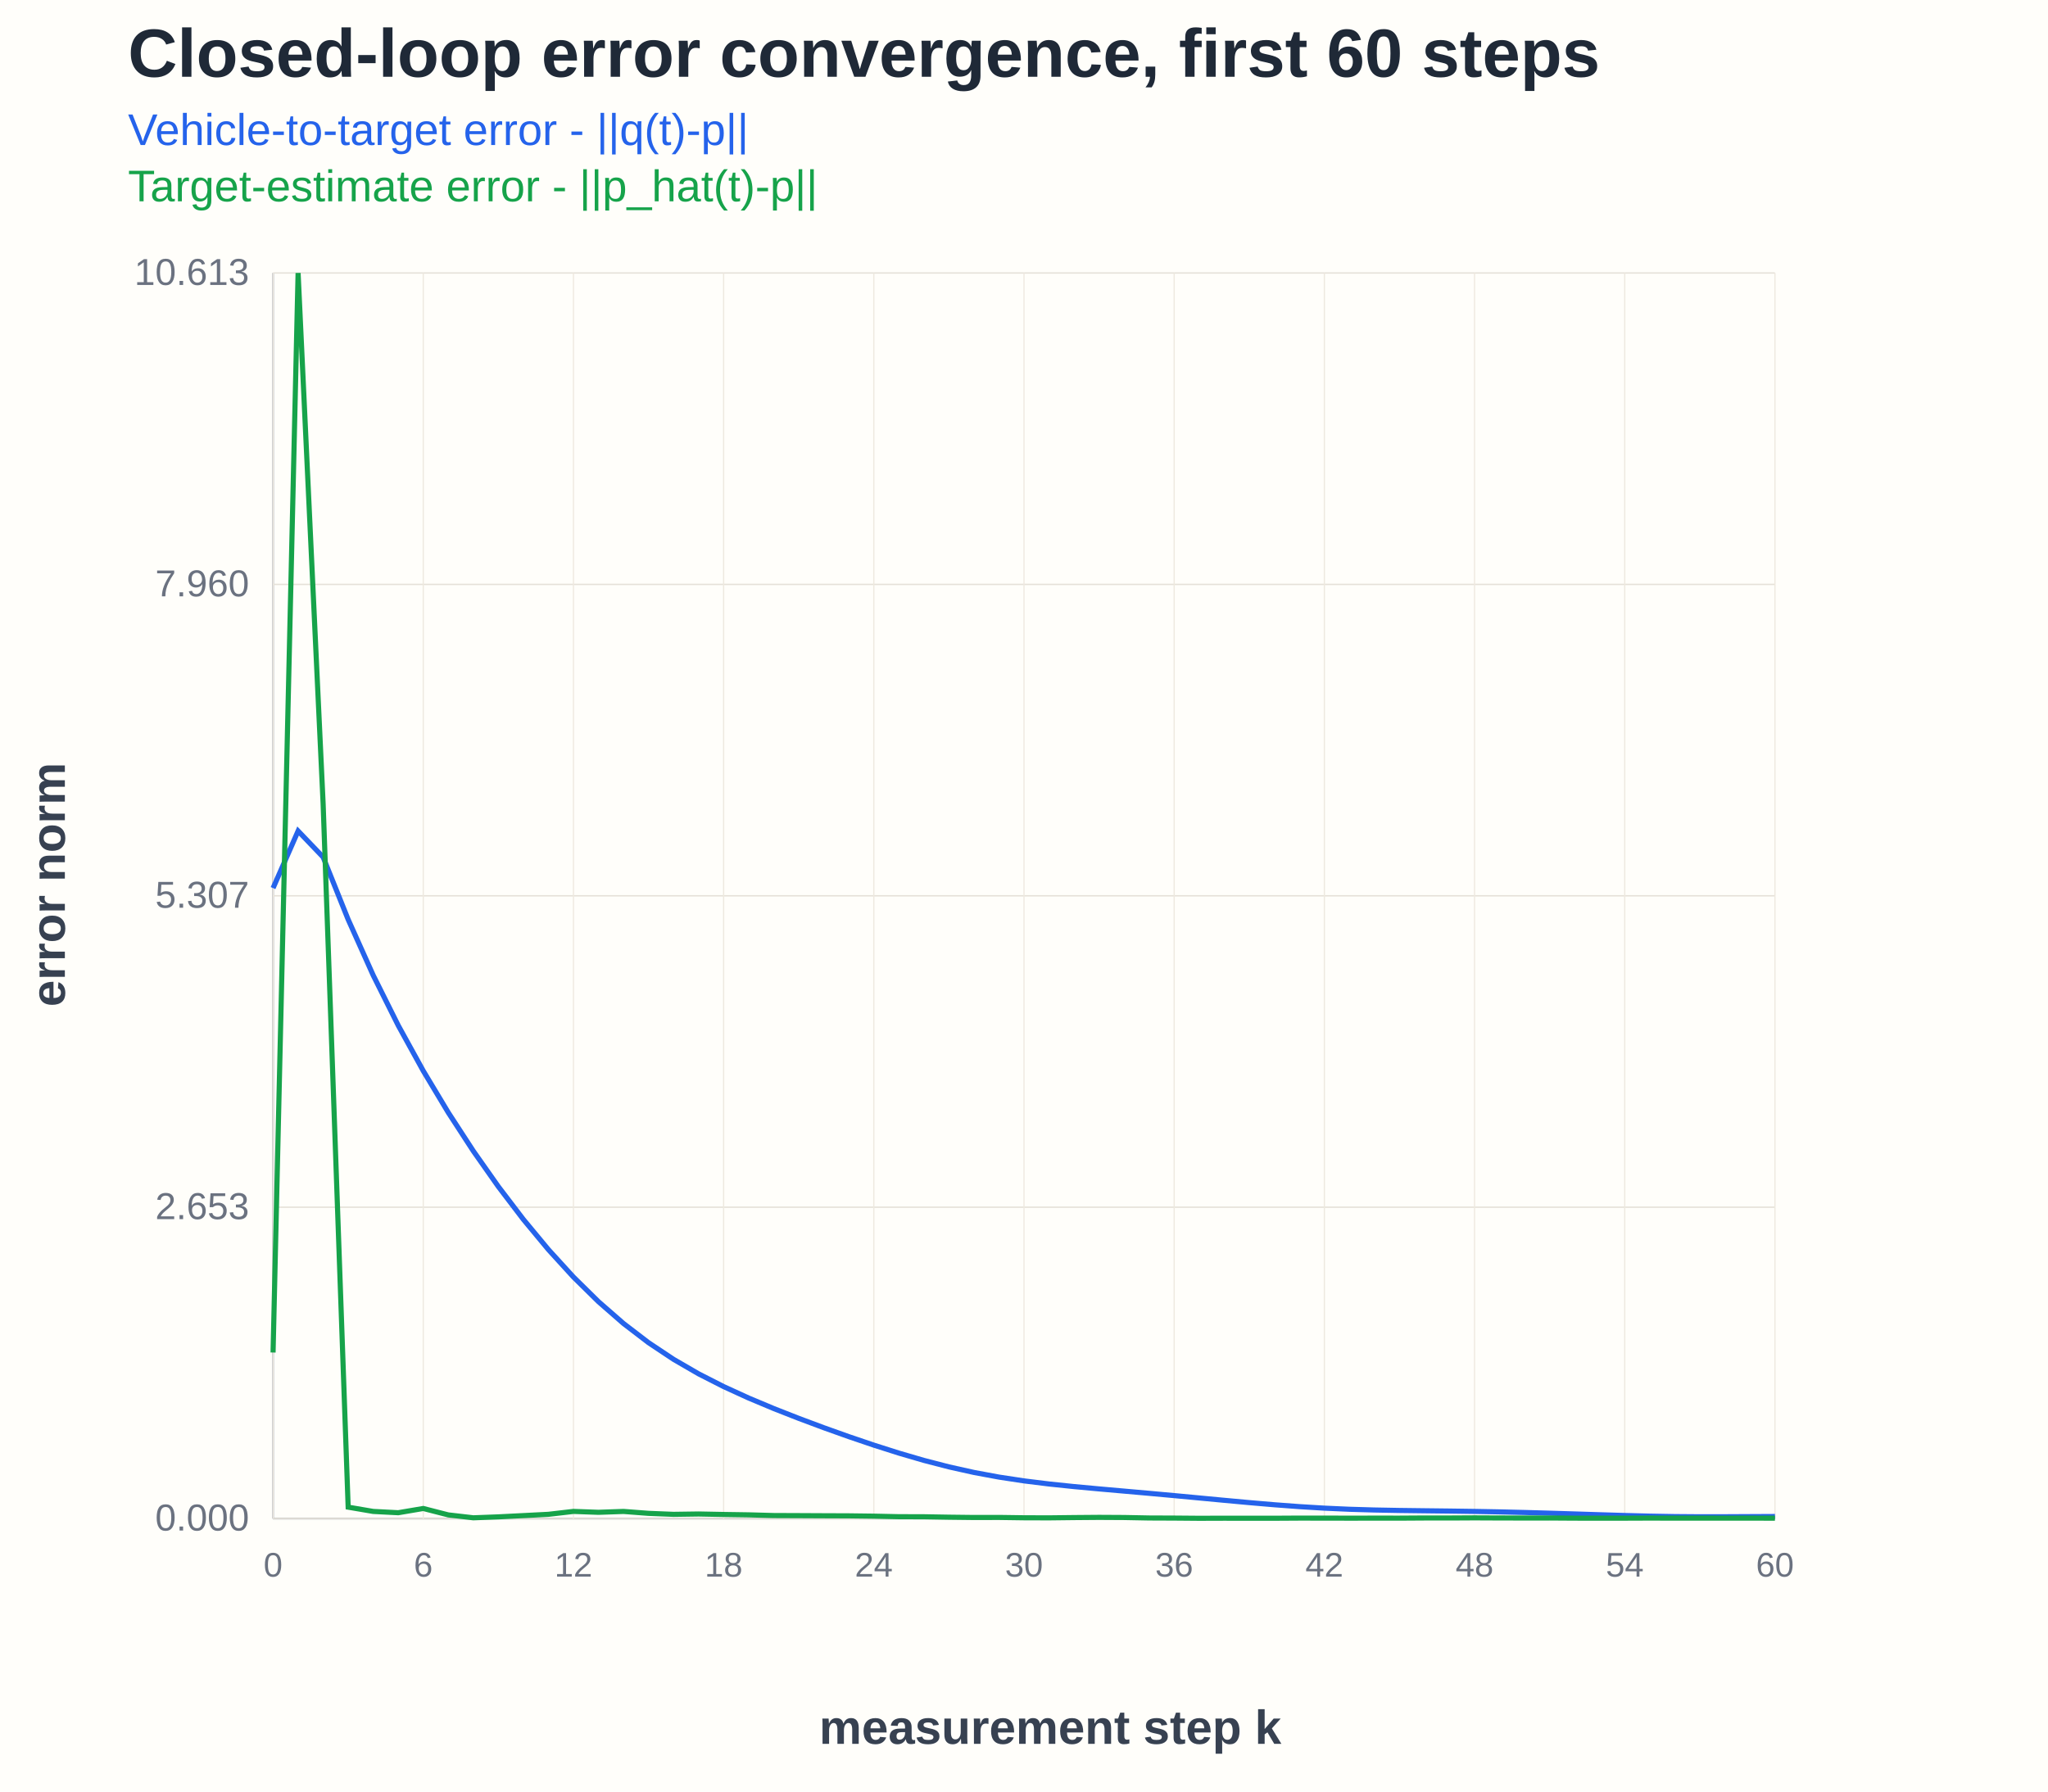
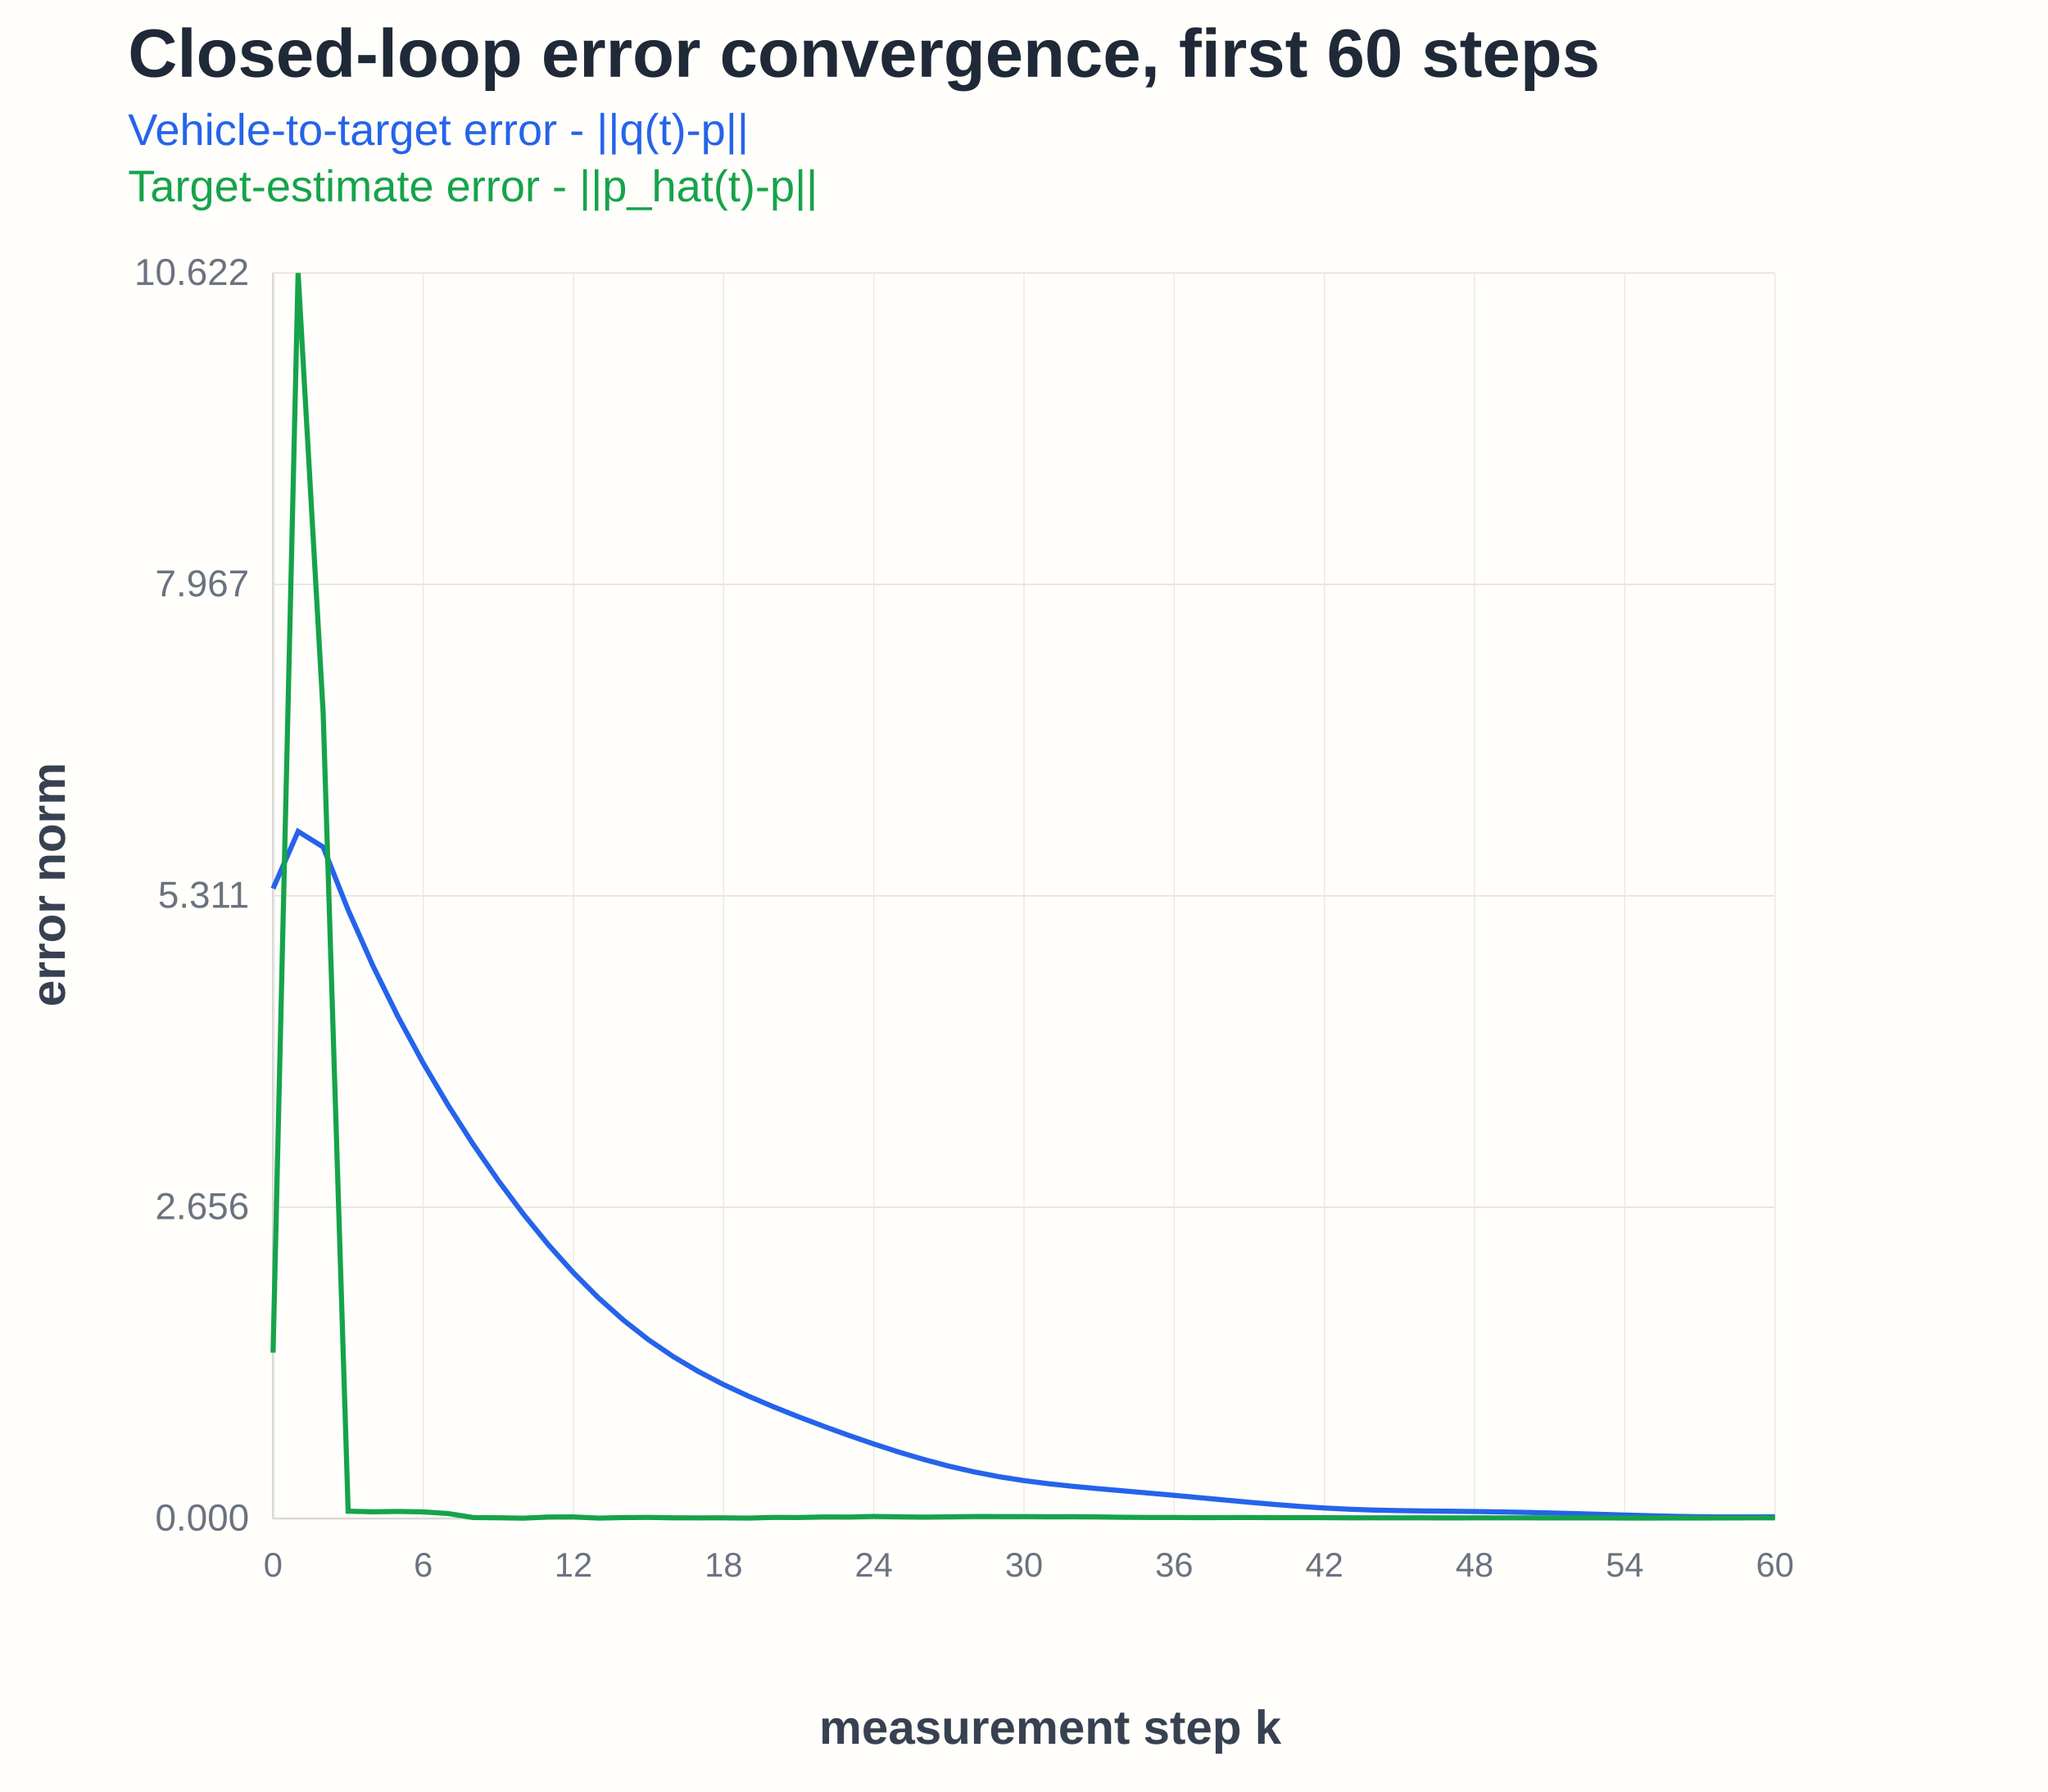
<svg xmlns="http://www.w3.org/2000/svg" width="1200.000" height="1050.000" viewBox="0 0 1200.000 1050.000">
  <rect width="100%" height="100%" fill="#fffefa" />
  <text x="75" y="45" font-family="Arial" font-size="40" font-weight="bold" fill="#1f2937">Closed-loop error convergence, first 60 steps</text>
  <text x="75" y="85" font-family="Arial" font-size="26" fill="#2563eb">Vehicle-to-target error - ||q(t)-p||</text>
  <text x="75" y="118" font-family="Arial" font-size="26" fill="#16a34a">Target-estimate error - ||p_hat(t)-p||</text>
  <line x1="160.000" y1="890.000" x2="1040.000" y2="890.000" stroke="#9ca3af" />
  <line x1="160.000" y1="160.000" x2="160.000" y2="890.000" stroke="#9ca3af" />
  <line x1="160.000" y1="890.000" x2="1040.000" y2="890.000" stroke="#e5e1d8" stroke-width="0.8" />
  <text x="146.000" y="897.000" font-family="Arial" font-size="22" fill="#6b7280" text-anchor="end">0.000</text>
  <line x1="160.000" y1="707.500" x2="1040.000" y2="707.500" stroke="#e5e1d8" stroke-width="0.8" />
-   <text x="146.000" y="714.500" font-family="Arial" font-size="22" fill="#6b7280" text-anchor="end">2.653</text>
+   <text x="146.000" y="714.500" font-family="Arial" font-size="22" fill="#6b7280" text-anchor="end">2.656</text>
  <line x1="160.000" y1="525.000" x2="1040.000" y2="525.000" stroke="#e5e1d8" stroke-width="0.8" />
-   <text x="146.000" y="532.000" font-family="Arial" font-size="22" fill="#6b7280" text-anchor="end">5.307</text>
+   <text x="146.000" y="532.000" font-family="Arial" font-size="22" fill="#6b7280" text-anchor="end">5.311</text>
  <line x1="160.000" y1="342.500" x2="1040.000" y2="342.500" stroke="#e5e1d8" stroke-width="0.8" />
-   <text x="146.000" y="349.500" font-family="Arial" font-size="22" fill="#6b7280" text-anchor="end">7.960</text>
+   <text x="146.000" y="349.500" font-family="Arial" font-size="22" fill="#6b7280" text-anchor="end">7.967</text>
  <line x1="160.000" y1="160.000" x2="1040.000" y2="160.000" stroke="#e5e1d8" stroke-width="0.8" />
-   <text x="146.000" y="167.000" font-family="Arial" font-size="22" fill="#6b7280" text-anchor="end">10.613</text>
+   <text x="146.000" y="167.000" font-family="Arial" font-size="22" fill="#6b7280" text-anchor="end">10.622</text>
  <line x1="160.000" y1="160.000" x2="160.000" y2="890.000" stroke="#eee9df" stroke-width="0.7" />
  <text x="160.000" y="924.000" font-family="Arial" font-size="20" fill="#6b7280" text-anchor="middle">0</text>
  <line x1="248.000" y1="160.000" x2="248.000" y2="890.000" stroke="#eee9df" stroke-width="0.7" />
  <text x="248.000" y="924.000" font-family="Arial" font-size="20" fill="#6b7280" text-anchor="middle">6</text>
  <line x1="336.000" y1="160.000" x2="336.000" y2="890.000" stroke="#eee9df" stroke-width="0.7" />
  <text x="336.000" y="924.000" font-family="Arial" font-size="20" fill="#6b7280" text-anchor="middle">12</text>
  <line x1="424.000" y1="160.000" x2="424.000" y2="890.000" stroke="#eee9df" stroke-width="0.7" />
  <text x="424.000" y="924.000" font-family="Arial" font-size="20" fill="#6b7280" text-anchor="middle">18</text>
  <line x1="512.000" y1="160.000" x2="512.000" y2="890.000" stroke="#eee9df" stroke-width="0.7" />
  <text x="512.000" y="924.000" font-family="Arial" font-size="20" fill="#6b7280" text-anchor="middle">24</text>
  <line x1="600.000" y1="160.000" x2="600.000" y2="890.000" stroke="#eee9df" stroke-width="0.7" />
  <text x="600.000" y="924.000" font-family="Arial" font-size="20" fill="#6b7280" text-anchor="middle">30</text>
  <line x1="688.000" y1="160.000" x2="688.000" y2="890.000" stroke="#eee9df" stroke-width="0.7" />
  <text x="688.000" y="924.000" font-family="Arial" font-size="20" fill="#6b7280" text-anchor="middle">36</text>
  <line x1="776.000" y1="160.000" x2="776.000" y2="890.000" stroke="#eee9df" stroke-width="0.7" />
  <text x="776.000" y="924.000" font-family="Arial" font-size="20" fill="#6b7280" text-anchor="middle">42</text>
  <line x1="864.000" y1="160.000" x2="864.000" y2="890.000" stroke="#eee9df" stroke-width="0.7" />
  <text x="864.000" y="924.000" font-family="Arial" font-size="20" fill="#6b7280" text-anchor="middle">48</text>
  <line x1="952.000" y1="160.000" x2="952.000" y2="890.000" stroke="#eee9df" stroke-width="0.7" />
  <text x="952.000" y="924.000" font-family="Arial" font-size="20" fill="#6b7280" text-anchor="middle">54</text>
  <line x1="1040.000" y1="160.000" x2="1040.000" y2="890.000" stroke="#eee9df" stroke-width="0.7" />
  <text x="1040.000" y="924.000" font-family="Arial" font-size="20" fill="#6b7280" text-anchor="middle">60</text>
  <text x="480.000" y="1022.000" font-family="Arial" font-size="28" font-weight="bold" fill="#374151">measurement step k</text>
  <text x="38" y="590.000" font-family="Arial" font-size="28" font-weight="bold" fill="#374151" transform="rotate(-90 38 590.000)">error norm</text>
-   <polyline fill="none" stroke="#2563eb" stroke-width="3" points="160.000,520.480 174.667,487.015 189.333,502.328 204.000,538.894 218.667,571.578 233.333,600.974 248.000,627.600 262.667,652.036 277.333,674.582 292.000,695.423 306.667,714.675 321.333,732.348 336.000,748.428 350.667,762.866 365.333,775.673 380.000,786.905 394.667,796.667 409.333,805.166 424.000,812.640 438.667,819.347 453.333,825.497 468.000,831.254 482.667,836.733 497.333,841.967 512.000,846.947 526.667,851.611 541.333,855.894 556.000,859.694 570.667,862.959 585.333,865.682 600.000,867.905 614.667,869.718 629.333,871.247 644.000,872.605 658.667,873.896 673.333,875.192 688.000,876.530 702.667,877.906 717.333,879.291 732.000,880.639 746.667,881.893 761.333,882.992 776.000,883.880 790.667,884.536 805.333,884.965 820.000,885.235 834.667,885.419 849.333,885.588 864.000,885.796 878.667,886.073 893.333,886.422 908.000,886.834 922.667,887.286 937.333,887.746 952.000,888.187 966.667,888.563 981.333,888.823 996.000,888.934 1010.667,888.917 1025.333,888.843 1040.000,888.775 " />
-   <polyline fill="none" stroke="#16a34a" stroke-width="3" points="160.000,792.668 174.667,160.000 189.333,471.071 204.000,883.295 218.667,885.807 233.333,886.566 248.000,884.075 262.667,887.842 277.333,889.540 292.000,888.992 306.667,888.248 321.333,887.498 336.000,885.792 350.667,886.322 365.333,885.809 380.000,886.928 394.667,887.515 409.333,887.306 424.000,887.590 438.667,887.806 453.333,888.206 468.000,888.265 482.667,888.337 497.333,888.392 512.000,888.575 526.667,888.895 541.333,888.931 556.000,889.182 570.667,889.353 585.333,889.323 600.000,889.528 614.667,889.572 629.333,889.403 644.000,889.285 658.667,889.365 673.333,889.645 688.000,889.703 702.667,889.824 717.333,889.778 732.000,889.803 746.667,889.799 761.333,889.711 776.000,889.722 790.667,889.755 805.333,889.734 820.000,889.741 834.667,889.650 849.333,889.651 864.000,889.574 878.667,889.638 893.333,889.663 908.000,889.652 922.667,889.746 937.333,889.766 952.000,889.755 966.667,889.700 981.333,889.739 996.000,889.731 1010.667,889.746 1025.333,889.733 1040.000,889.761 " />
+   <polyline fill="none" stroke="#2563eb" stroke-width="3" points="160.000,520.782 174.667,487.287 189.333,496.393 204.000,533.317 218.667,566.377 233.333,596.106 248.000,623.124 262.667,647.907 277.333,670.763 292.000,691.951 306.667,711.551 321.333,729.532 336.000,745.912 350.667,760.650 365.333,773.736 380.000,785.216 394.667,795.192 409.333,803.867 424.000,811.488 438.667,818.295 453.333,824.545 468.000,830.382 482.667,835.928 497.333,841.236 512.000,846.282 526.667,851.017 541.333,855.369 556.000,859.259 570.667,862.624 585.333,865.445 600.000,867.746 614.667,869.613 629.333,871.165 644.000,872.520 658.667,873.799 673.333,875.074 688.000,876.381 702.667,877.727 717.333,879.092 732.000,880.435 746.667,881.704 761.333,882.843 776.000,883.796 790.667,884.522 805.333,885.022 820.000,885.334 834.667,885.531 849.333,885.692 864.000,885.861 878.667,886.076 893.333,886.354 908.000,886.694 922.667,887.078 937.333,887.498 952.000,887.930 966.667,888.332 981.333,888.675 996.000,888.919 1010.667,889.031 1025.333,889.027 1040.000,888.960 " />
+   <polyline fill="none" stroke="#16a34a" stroke-width="3" points="160.000,792.747 174.667,160.000 189.333,417.449 204.000,885.669 218.667,886.014 233.333,885.810 248.000,886.076 262.667,887.051 277.333,889.403 292.000,889.532 306.667,889.761 321.333,889.092 336.000,889.025 350.667,889.711 365.333,889.418 380.000,889.306 394.667,889.561 409.333,889.592 424.000,889.566 438.667,889.715 453.333,889.302 468.000,889.368 482.667,889.037 497.333,889.104 512.000,888.738 526.667,888.974 541.333,889.137 556.000,888.984 570.667,888.789 585.333,888.821 600.000,888.823 614.667,888.934 629.333,888.897 644.000,889.021 658.667,889.233 673.333,889.337 688.000,889.347 702.667,889.456 717.333,889.412 732.000,889.369 746.667,889.462 761.333,889.428 776.000,889.470 790.667,889.560 805.333,889.552 820.000,889.589 834.667,889.578 849.333,889.612 864.000,889.575 878.667,889.583 893.333,889.584 908.000,889.594 922.667,889.605 937.333,889.595 952.000,889.684 966.667,889.688 981.333,889.679 996.000,889.670 1010.667,889.620 1025.333,889.579 1040.000,889.575 " />
</svg>
